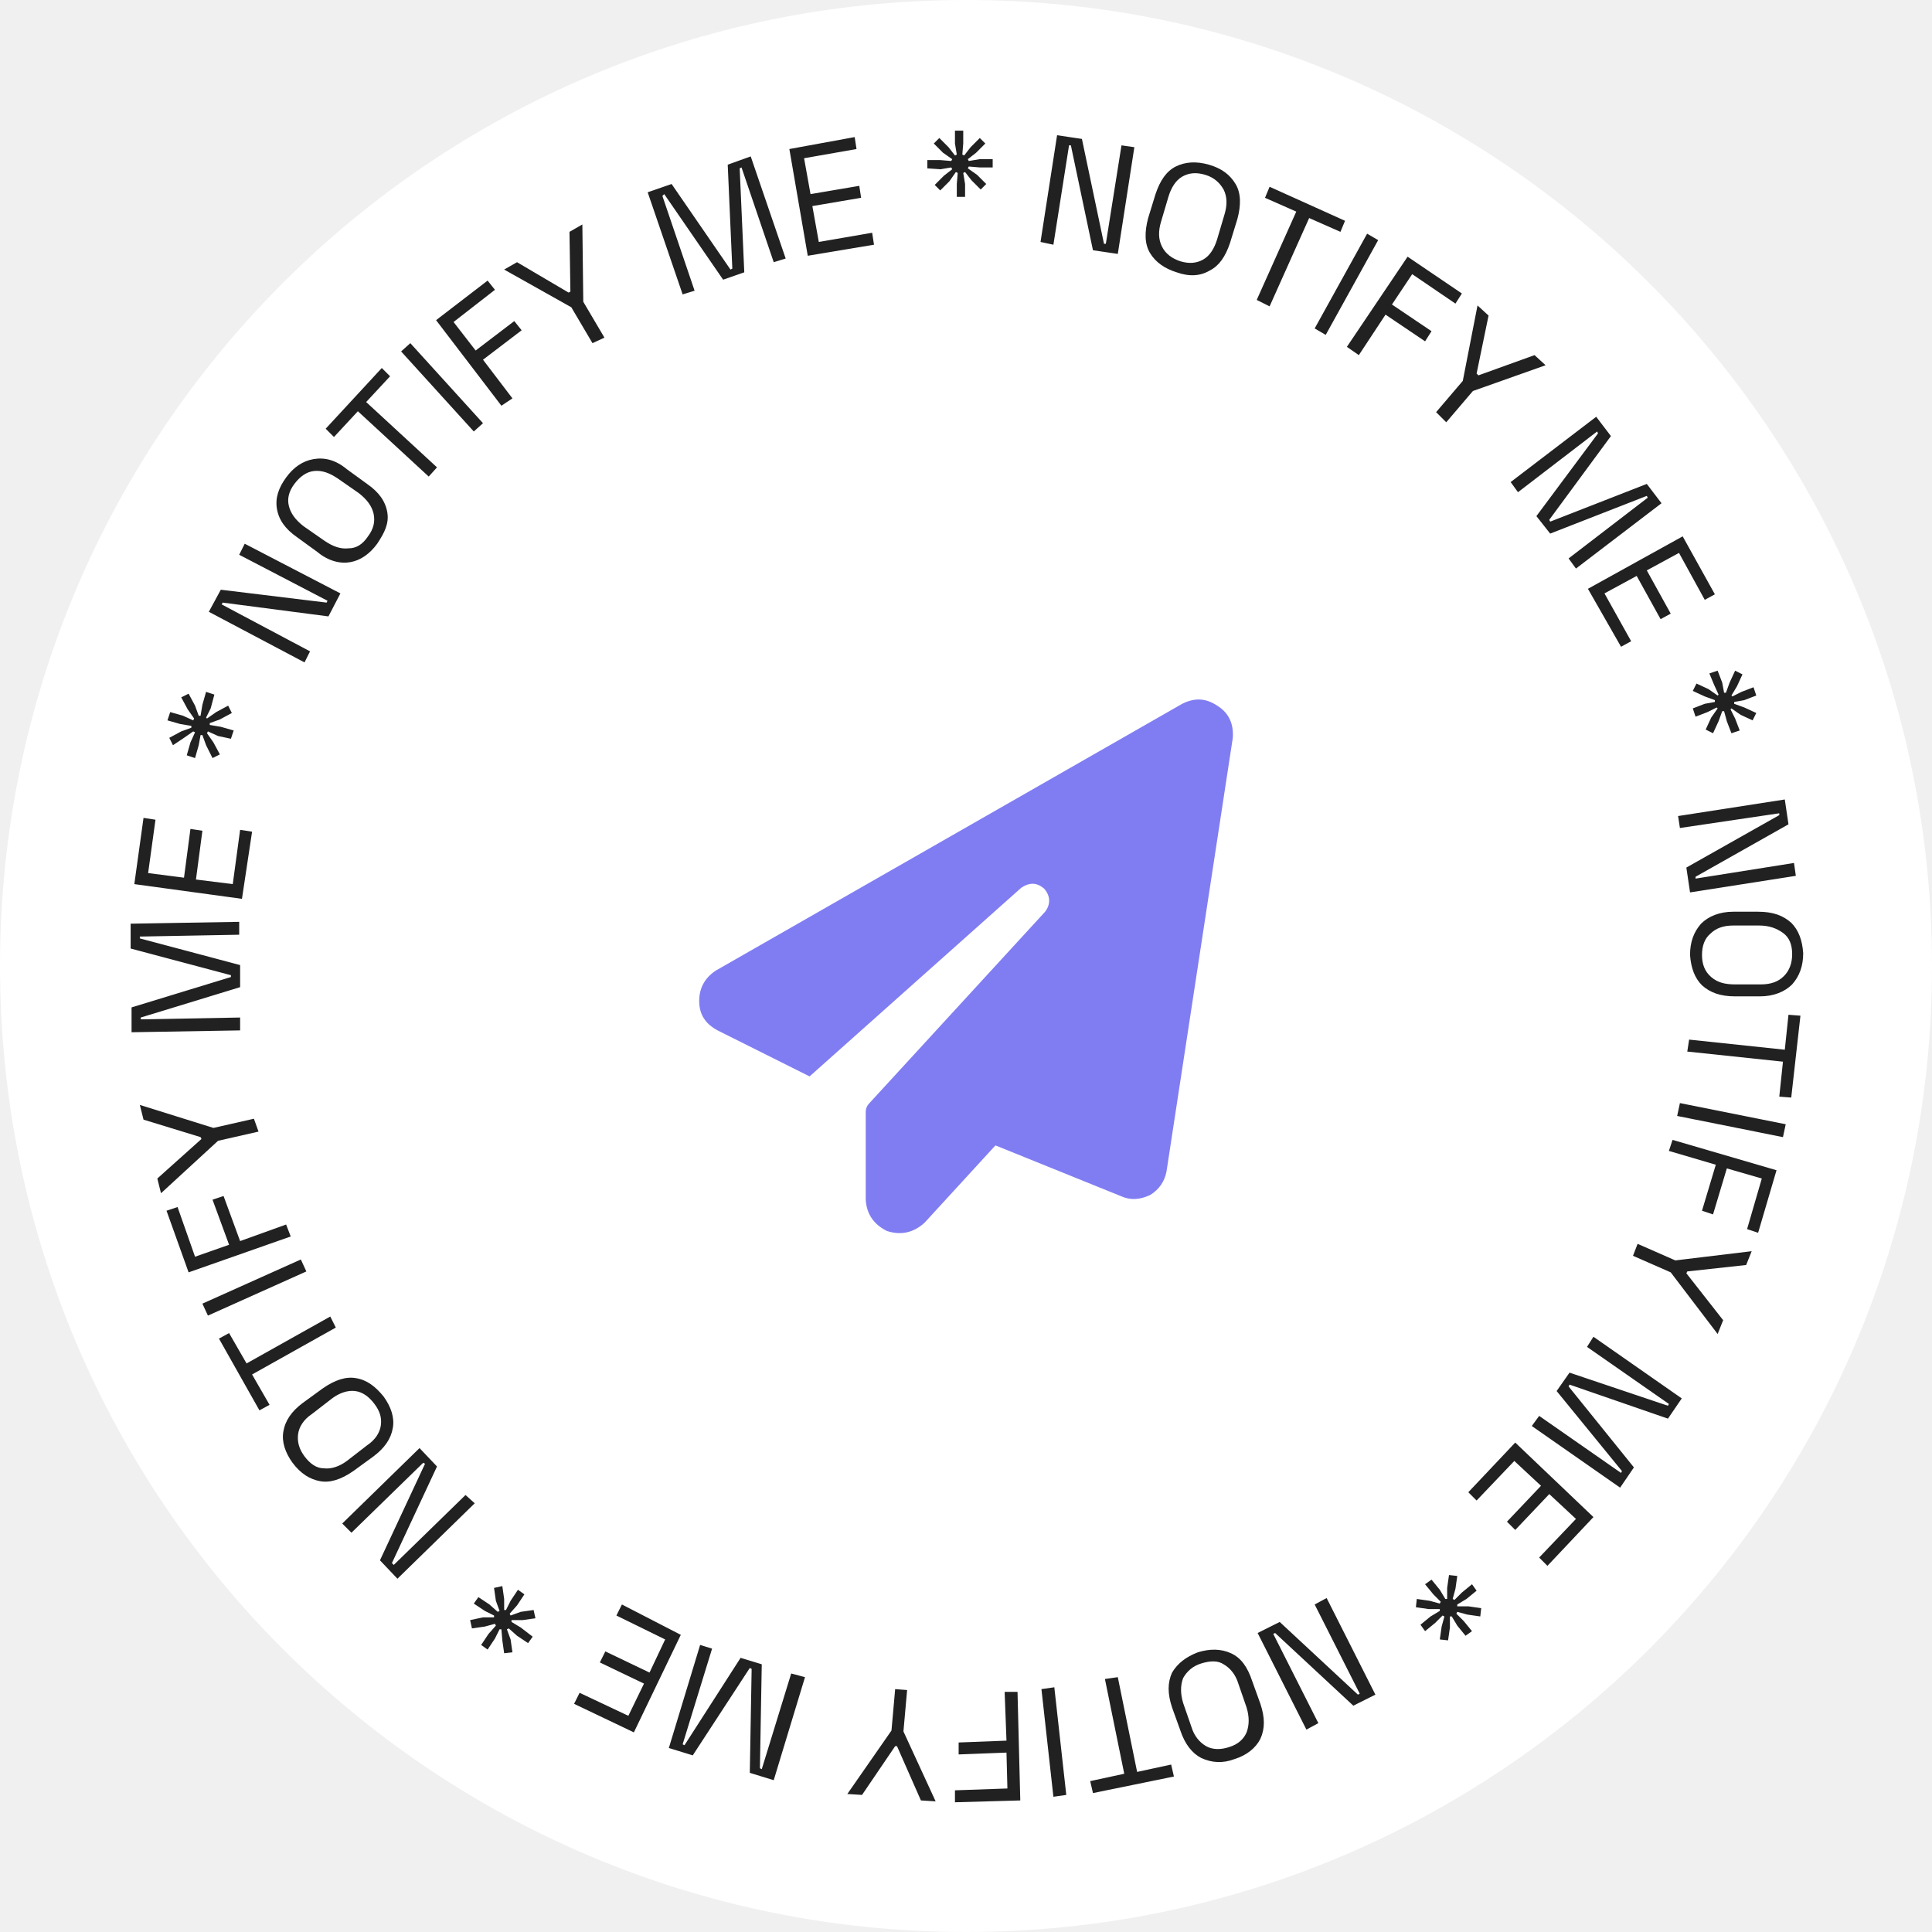
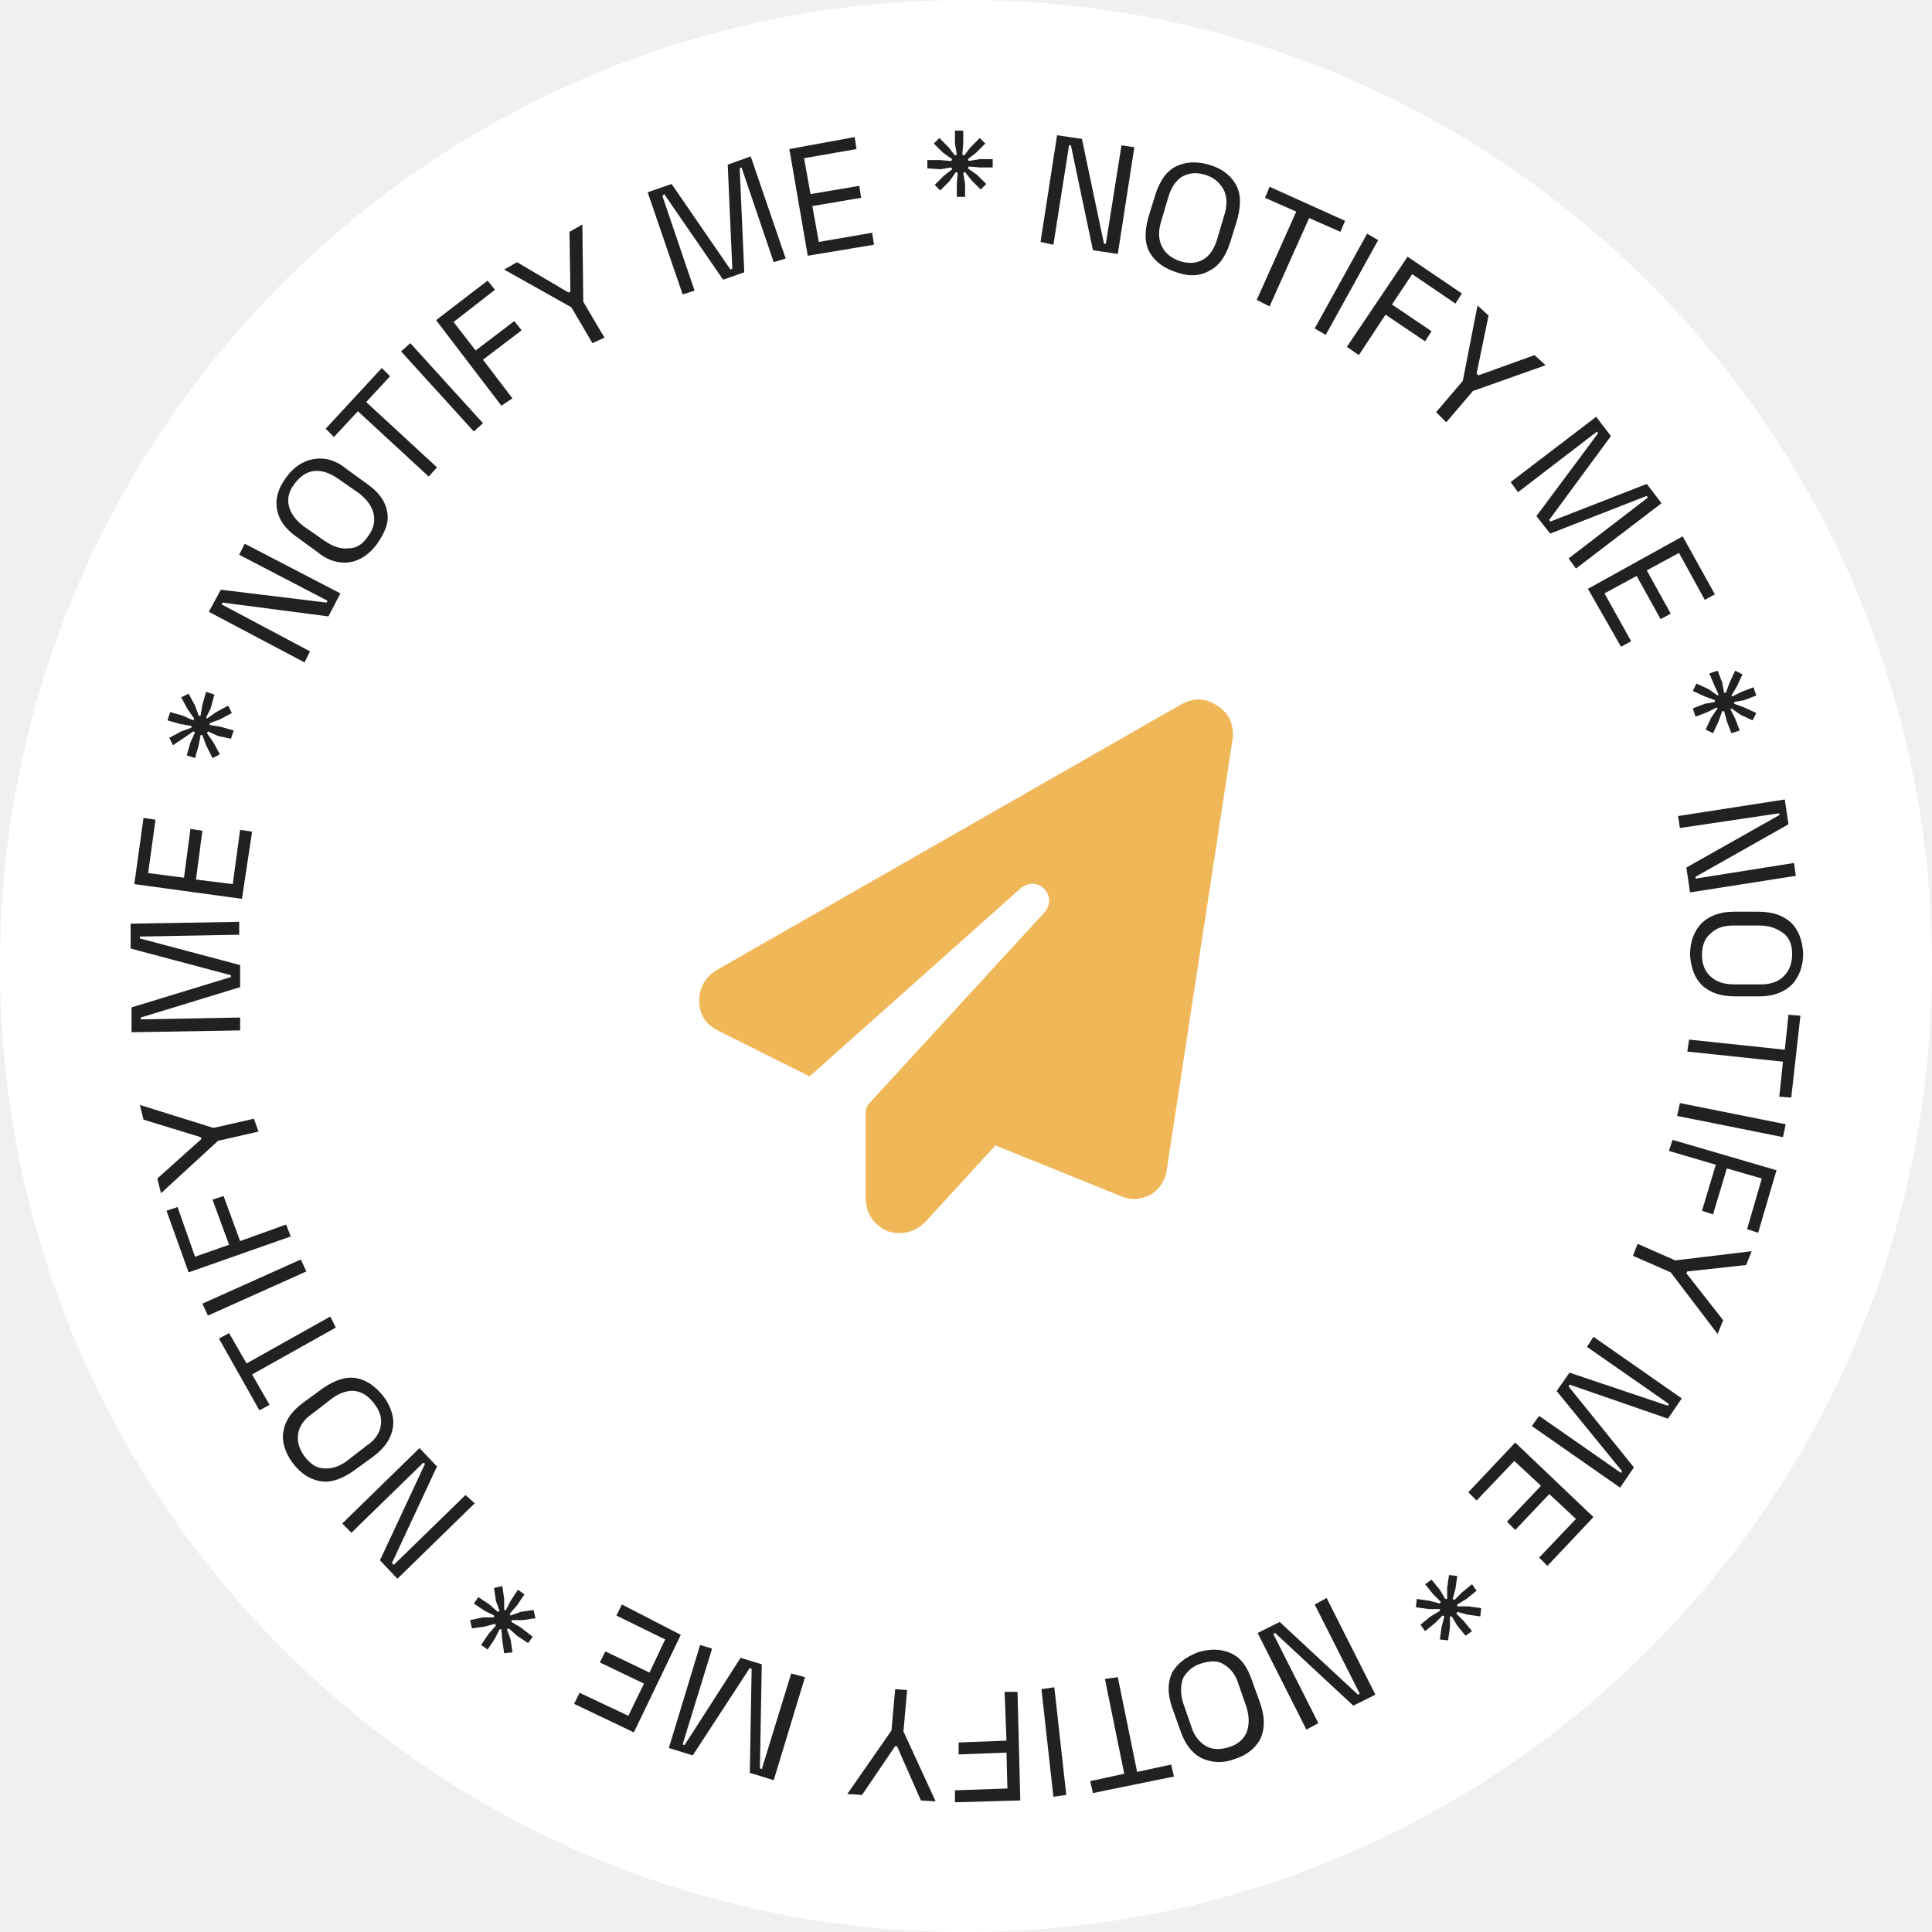
<svg xmlns="http://www.w3.org/2000/svg" id="notify-object" shape-rendering="geometricPrecision" text-rendering="geometricPrecision" width="210px" height="210px" viewBox="0 0 210 210" style="enable-background:new 0 0 210 210;" xml:space="preserve">
  <style type="text/css">
		#rotation-group {
			animation: rotateInfinite 9000ms linear infinite normal forwards
		}
		@keyframes rotateInfinite {
			0% {
				transform: translate(105px,105px) rotate(0deg);
				}
			100% {
				transform: translate(105px,105px) rotate(360deg);
				}
		}
	</style>
  <path fill="#ffffff" d="M210,105c0,58-47,105-105,105S0,163,0,105S47,0,105,0S210,47,210,105z" />
-   <path fill="#807DF2" d="M134,80.2l-7.2,47.1c-0.2,1.1-0.8,2-1.8,2.6c-1.1,0.5-2.1,0.6-3.2,0.1l-13.6-5.5l-7.7,8.4   c-1.2,1.1-2.6,1.4-4.1,0.9c-1.4-0.7-2.2-1.8-2.3-3.4v-9.5c0-0.5,0.2-0.8,0.5-1.1l19-20.7c0.6-0.8,0.6-1.7-0.1-2.5   c-0.8-0.7-1.6-0.7-2.5-0.1l-23,20.5l-10-5c-1.3-0.7-2-1.7-2-3.2c0-1.4,0.6-2.5,1.8-3.3l50.7-29c1.4-0.7,2.6-0.6,3.8,0.2   C133.6,77.5,134.1,78.7,134,80.2z" />
+   <path fill="#efb758" d="M134,80.2l-7.2,47.1c-0.2,1.1-0.8,2-1.8,2.6c-1.1,0.5-2.1,0.6-3.2,0.1l-13.6-5.5l-7.7,8.4   c-1.2,1.1-2.6,1.4-4.1,0.9c-1.4-0.7-2.2-1.8-2.3-3.4v-9.5c0-0.5,0.2-0.8,0.5-1.1l19-20.7c0.6-0.8,0.6-1.7-0.1-2.5   c-0.8-0.7-1.6-0.7-2.5-0.1l-23,20.5l-10-5c-1.3-0.7-2-1.7-2-3.2c0-1.4,0.6-2.5,1.8-3.3l50.7-29c1.4-0.7,2.6-0.6,3.8,0.2   C133.6,77.5,134.1,78.7,134,80.2z" />
  <g id="rotation-group" transform="translate(105,105) rotate(360)">
    <path fill="#212121" transform="translate(-105,-105)" d="M113.1,26.3l1.8-11.6l2.7,0.4l2.4,11.4l0.2,0l1.7-10.7l1.4,0.2l-1.8,11.6l-2.7-0.4l-2.4-11.4l-0.2,0l-1.7,10.8    L113.1,26.3z M127.9,29.6c-1.3-0.4-2.3-1.1-2.9-2.1c-0.6-1-0.6-2.3-0.2-3.8l0.8-2.6c0.5-1.5,1.2-2.5,2.2-3c1-0.5,2.2-0.6,3.6-0.2    c1.4,0.4,2.3,1.1,2.9,2.1c0.6,1,0.6,2.3,0.2,3.8l-0.8,2.6c-0.5,1.5-1.2,2.5-2.2,3C130.5,30,129.3,30.1,127.9,29.6z M128.3,28.4    c1,0.3,1.8,0.2,2.5-0.2c0.7-0.4,1.2-1.2,1.5-2.2l0.8-2.7c0.3-1,0.3-1.9-0.1-2.7c-0.4-0.7-1-1.3-2-1.6c-1-0.3-1.8-0.2-2.5,0.2    c-0.7,0.4-1.2,1.2-1.5,2.2l-0.8,2.7c-0.3,1-0.3,1.9,0.1,2.7S127.4,28.1,128.3,28.4z M136.6,32.6l4.3-9.6l-3.4-1.5l0.5-1.2l8.2,3.7    l-0.5,1.2l-3.4-1.5l-4.3,9.6L136.6,32.6z M142.9,35.7l5.7-10.3l1.2,0.7l-5.7,10.3L142.9,35.7z M146.4,37.7l6.6-9.8l5.9,4l-0.7,1.1    l-4.7-3.2l-2.2,3.3l4.3,2.9l-0.7,1.1l-4.3-2.9l-2.9,4.4L146.4,37.7z M156.1,44.8l2.9-3.4l1.6-8.2l1.2,1.1l-1.3,6.3l0.2,0.2l6.1-2.2    l1.2,1.1l-7.9,2.8l-2.9,3.4L156.1,44.8z M164.2,52.4l9.3-7.1l1.6,2.1l-6.7,9.1l0.1,0.2l10.5-4.1l1.6,2.1l-9.3,7.1l-0.8-1.1l8.6-6.6    l-0.1-0.2L168.5,58l-1.5-1.9l6.7-9l-0.1-0.2l-8.6,6.6L164.2,52.4z M172.6,64l10.3-5.7l3.5,6.3l-1.1,0.6l-2.8-5.1L179,62l2.6,4.7    l-1.1,0.6l-2.6-4.7l-3.5,1.9l2.9,5.2l-1.1,0.6L172.6,64z M185.8,73.2l0.9-0.3l0.5,1.3l0.2,1.1l0.2,0l0.4-1.1l0.6-1.3l0.8,0.4    l-0.6,1.3l-0.6,1l0.1,0.1l1-0.5l1.3-0.5l0.3,0.9l-1.3,0.5l-1.1,0.2l0,0.2l1.1,0.4l1.3,0.6l-0.4,0.8l-1.3-0.6l-1-0.7l-0.1,0.1l0.5,1    l0.5,1.3l-0.9,0.3l-0.5-1.3l-0.3-1.1l-0.2,0l-0.4,1.1l-0.6,1.3l-0.8-0.4l0.6-1.3l0.7-1l-0.1-0.1l-1,0.5l-1.3,0.5l-0.3-0.9l1.3-0.5    l1.1-0.2l0-0.2l-1.1-0.4l-1.3-0.6l0.4-0.8l1.3,0.6l1,0.7l0.1-0.1l-0.5-1.1L185.8,73.2z M182.4,88.7l11.6-1.8l0.4,2.7l-10.1,5.7    l0,0.2l10.7-1.7l0.2,1.4L183.7,97l-0.4-2.7l10.1-5.7l0-0.2L182.6,90L182.4,88.7z M183.7,103.8c0-1.4,0.4-2.5,1.2-3.4    c0.8-0.8,2-1.3,3.5-1.3l2.7,0c1.6,0,2.7,0.4,3.6,1.2c0.8,0.8,1.2,1.9,1.3,3.3c0,1.4-0.4,2.5-1.2,3.4c-0.8,0.8-2,1.3-3.5,1.3l-2.7,0    c-1.6,0-2.7-0.4-3.6-1.2C184.2,106.3,183.8,105.2,183.7,103.8z M185,103.8c0,1,0.3,1.8,1,2.4s1.5,0.8,2.6,0.8l2.8,0    c1.1,0,1.9-0.3,2.5-0.9c0.6-0.6,0.9-1.4,0.9-2.4c0-1-0.3-1.8-1-2.3s-1.5-0.8-2.6-0.8l-2.8,0c-1.1,0-1.9,0.3-2.5,0.9    C185.3,102,185,102.8,185,103.8z M183.6,113l10.4,1.1l0.4-3.8l1.3,0.1l-1,8.9l-1.3-0.1l0.4-3.8l-10.4-1.1L183.6,113z M182.6,119.9    l11.5,2.3l-0.3,1.4l-11.5-2.3L182.6,119.9z M181.8,123.9l11.3,3.3l-2,6.8l-1.2-0.4l1.6-5.5l-3.8-1.1l-1.5,5l-1.2-0.4l1.5-5l-5.1-1.5    L181.8,123.9z M178,135.2l4.1,1.8l8.3-1l-0.6,1.5l-6.4,0.7l-0.1,0.2l4,5.1l-0.6,1.5l-5.1-6.7l-4.1-1.8L178,135.2z M173.2,145.3    l9.6,6.7l-1.5,2.2l-10.7-3.7l-0.1,0.2l7.1,8.8l-1.5,2.2l-9.6-6.7l0.8-1.1l8.9,6.2l0.1-0.2l-7.1-8.7l1.4-2l10.7,3.6l0.1-0.2l-8.9-6.2    L173.2,145.3z M164.7,156.8l8.5,8.1l-5,5.3l-0.9-0.9l4-4.2l-2.9-2.7l-3.7,3.9l-0.9-0.9l3.7-3.9l-2.9-2.7l-4.1,4.3l-0.9-0.9    L164.7,156.8z M160,172.2l0.5,0.7l-1.1,0.9l-1,0.6l0,0.2l1.2,0l1.4,0.2l-0.1,0.9l-1.4-0.2l-1.1-0.3l-0.1,0.2l0.8,0.8l0.9,1.1    l-0.7,0.5l-0.9-1.1l-0.6-1l-0.2,0l0,1.2l-0.2,1.4l-0.9-0.1l0.2-1.4l0.3-1.1l-0.2-0.1l-0.8,0.8l-1.1,0.9l-0.5-0.7l1.1-0.9l1-0.6    l0-0.2l-1.2,0l-1.4-0.2l0.1-0.9l1.4,0.2l1.1,0.3l0.1-0.2l-0.8-0.8l-0.9-1.1l0.7-0.5l0.9,1.1l0.6,1l0.2,0l0-1.2l0.2-1.4l0.9,0.1    l-0.2,1.4l-0.3,1.1l0.2,0.1l0.8-0.8L160,172.2z M144.2,173.7l5.3,10.5l-2.4,1.2l-8.5-7.9l-0.2,0.1l4.9,9.7L142,188l-5.3-10.5    l2.4-1.2l8.5,7.9l0.2-0.1l-4.9-9.7L144.2,173.7z M130.2,179.6c1.3-0.4,2.5-0.4,3.6,0.1c1.1,0.5,1.8,1.5,2.3,3l0.9,2.5    c0.5,1.5,0.5,2.7,0,3.8c-0.5,1-1.5,1.8-2.8,2.2c-1.3,0.5-2.5,0.4-3.6-0.1c-1-0.5-1.8-1.5-2.3-3l-0.9-2.5c-0.5-1.5-0.5-2.7,0-3.8    C128,180.8,128.9,180.1,130.2,179.6z M130.6,180.8c-1,0.3-1.6,0.9-2,1.6c-0.3,0.8-0.3,1.7,0,2.7l0.9,2.6c0.3,1,0.9,1.7,1.6,2.1    c0.7,0.4,1.6,0.4,2.5,0.1c1-0.3,1.6-0.9,1.9-1.6c0.3-0.8,0.3-1.7,0-2.7l-0.9-2.6c-0.3-1-0.9-1.7-1.6-2.1    C132.4,180.5,131.6,180.5,130.6,180.8z M121.5,182.3l2.1,10.3l3.7-0.8l0.3,1.3l-8.8,1.8l-0.3-1.3l3.7-0.8l-2.1-10.3L121.5,182.3z    M114.6,183.4l1.3,11.7l-1.4,0.2l-1.3-11.7L114.6,183.4z M110.6,183.9l0.3,11.8l-7.1,0.2l0-1.3l5.7-0.2l-0.1-3.9l-5.2,0.2l0-1.3    l5.2-0.2l-0.2-5.3L110.6,183.9z M98.6,183.7l-0.4,4.5l3.5,7.6l-1.6-0.1l-2.6-5.9l-0.2,0l-3.6,5.3l-1.6-0.1l4.8-6.9l0.4-4.5    L98.6,183.7z M87.5,182.3l-3.4,11.2l-2.6-0.8l0.2-11.3l-0.2-0.1l-6.2,9.5l-2.6-0.8l3.4-11.2l1.3,0.4l-3.2,10.4l0.2,0.1l6.1-9.5    l2.3,0.7l-0.2,11.3l0.2,0.1l3.2-10.4L87.5,182.3z M74,177.7l-5.1,10.6l-6.5-3.1l0.6-1.2l5.3,2.5l1.7-3.5l-4.8-2.3l0.6-1.2l4.8,2.3    l1.7-3.6l-5.3-2.6l0.6-1.2L74,177.7z M57.9,177.9l-0.5,0.7l-1.2-0.8l-0.9-0.8l-0.2,0.1l0.4,1.1l0.2,1.4l-0.9,0.1l-0.2-1.4l-0.1-1.2    l-0.2,0l-0.5,1l-0.8,1.2l-0.7-0.5l0.8-1.2l0.8-0.9l-0.1-0.2l-1.1,0.3l-1.4,0.2l-0.2-0.9l1.4-0.3l1.2,0l0-0.2l-1-0.5l-1.2-0.8    l0.5-0.7l1.2,0.8l0.9,0.8l0.2-0.1l-0.4-1.1l-0.2-1.4l0.9-0.2l0.2,1.4l0,1.2l0.2,0l0.5-1l0.8-1.2l0.7,0.5l-0.8,1.2l-0.8,0.9l0.1,0.2    l1.1-0.4l1.4-0.2l0.2,0.9l-1.4,0.2l-1.2,0l0,0.2l1,0.6L57.9,177.9z M51.6,163.4l-8.4,8.2l-1.9-2l4.9-10.5L46,159l-7.8,7.6l-1-1    l8.4-8.2l1.9,2l-4.9,10.5l0.2,0.2l7.8-7.6L51.6,163.4z M41.7,151.8c0.8,1.1,1.2,2.3,1,3.4c-0.2,1.2-0.9,2.2-2.1,3.1l-2.2,1.6    c-1.3,0.9-2.5,1.3-3.6,1.1c-1.1-0.2-2.1-0.8-3-2c-0.8-1.1-1.2-2.3-1-3.4c0.2-1.2,0.9-2.2,2.1-3.1l2.2-1.6c1.3-0.9,2.5-1.3,3.6-1.1    C39.9,150,40.8,150.7,41.7,151.8z M40.7,152.6c-0.6-0.8-1.3-1.3-2.1-1.4s-1.7,0.2-2.5,0.8l-2.2,1.7c-0.9,0.6-1.4,1.4-1.5,2.2    s0.1,1.6,0.7,2.4c0.6,0.8,1.3,1.3,2.1,1.3c0.8,0.1,1.7-0.2,2.5-0.8l2.2-1.7c0.9-0.6,1.4-1.4,1.5-2.2S41.3,153.4,40.7,152.6z    M36.5,144.3l-9.1,5.1l1.9,3.3l-1.1,0.6l-4.4-7.8l1.1-0.6l1.9,3.3l9.1-5.1L36.5,144.3z M33.3,138.2L22.6,143l-0.6-1.3l10.7-4.8    L33.3,138.2z M31.6,134.4l-11.1,3.9l-2.4-6.7l1.2-0.4l1.9,5.4l3.7-1.3l-1.8-4.9l1.2-0.4l1.8,4.9l5-1.8L31.6,134.4z M28.1,123l-4.4,1    l-6.2,5.7l-0.4-1.6l4.8-4.3l-0.1-0.2l-6.2-1.9l-0.4-1.6l8,2.5l4.4-1L28.1,123z M26.1,112l-11.8,0.2l0-2.7l10.8-3.3l0-0.2l-10.9-2.9    l0-2.7l11.8-0.2l0,1.4l-10.8,0.2l0,0.2l10.9,2.9l0,2.4l-10.8,3.3l0,0.2l10.8-0.2L26.1,112z M26.3,97.7l-11.7-1.6l1-7.2l1.3,0.2    l-0.8,5.8l3.9,0.5l0.7-5.3l1.3,0.2l-0.7,5.3l4,0.5l0.8-5.9l1.3,0.2L26.3,97.7z M21.2,82.4l-0.9-0.3l0.4-1.4l0.5-1.1l-0.2-0.1l-1,0.7    L18.8,81l-0.4-0.8l1.3-0.7l1.1-0.4l0-0.2l-1.2-0.2l-1.4-0.4l0.3-0.9l1.4,0.4l1.1,0.5l0.1-0.2l-0.7-1l-0.7-1.3l0.8-0.4l0.7,1.3    l0.4,1.1l0.2,0l0.2-1.2l0.4-1.4l0.9,0.3L22.9,77L22.4,78l0.1,0.1l1-0.7l1.3-0.7l0.4,0.8l-1.3,0.7l-1.1,0.4l0,0.2l1.2,0.2l1.4,0.4    l-0.3,0.9L23.7,80l-1.1-0.5l-0.1,0.2l0.7,1l0.7,1.3l-0.8,0.4L22.4,81L22,79.9l-0.2,0l-0.2,1.1L21.2,82.4z M33.1,72l-10.4-5.5    l1.3-2.4l11.5,1.4l0.1-0.2L26,60.3l0.6-1.2L37,64.5L35.7,67l-11.5-1.5l-0.1,0.2l9.6,5.1L33.1,72z M41,59.1c-0.8,1.1-1.8,1.8-2.9,2    s-2.4-0.1-3.6-1.1l-2.2-1.6c-1.3-0.9-2-1.9-2.2-3.1s0.2-2.3,1-3.4c0.8-1.1,1.8-1.8,3-2s2.4,0.1,3.6,1.1l2.2,1.6    c1.3,0.9,2,1.9,2.2,3.1S41.8,57.9,41,59.1z M40,58.3c0.6-0.8,0.8-1.6,0.6-2.5c-0.2-0.8-0.7-1.5-1.6-2.2l-2.3-1.6    c-0.9-0.6-1.7-0.9-2.6-0.8c-0.8,0.1-1.5,0.6-2.1,1.4c-0.6,0.8-0.8,1.6-0.6,2.4c0.2,0.8,0.7,1.5,1.6,2.2l2.3,1.6    c0.9,0.6,1.7,0.9,2.6,0.8C38.7,59.6,39.4,59.2,40,58.3z M46.6,51.8l-7.7-7.1l-2.6,2.8l-0.9-0.9l6.1-6.6l0.9,0.9l-2.6,2.8l7.7,7.1    L46.6,51.8z M51.5,46.9l-7.9-8.7l1-0.9l7.9,8.7L51.5,46.9z M54.5,44.1l-7.1-9.3l5.6-4.3l0.8,1L49.3,35l2.4,3.1l4.2-3.2l0.8,1    l-4.2,3.2l3.2,4.2L54.5,44.1z M64.4,37.3l-2.3-3.9l-7.3-4.1l1.4-0.8l5.6,3.3l0.2-0.1l-0.1-6.5l1.4-0.8l0.1,8.4l2.3,3.9L64.4,37.3z    M74.2,32l-3.8-11.1L73,20l6.4,9.3l0.2-0.1l-0.5-11.3l2.5-0.9l3.8,11.1l-1.3,0.4l-3.5-10.3l-0.2,0.1l0.5,11.3l-2.3,0.8l-6.4-9.3    L72,21.3l3.5,10.3L74.2,32z M87.8,27.8l-2-11.6l7.1-1.3l0.2,1.3l-5.7,1l0.7,3.9l5.3-0.9l0.2,1.3l-5.3,0.9l0.7,3.9l5.8-1l0.2,1.3    L87.8,27.8z M100.8,18.3l0-0.9l1.4,0l1.2,0.1l0.1-0.2l-1-0.7l-1-1l0.6-0.6l1,1l0.7,0.9l0.2-0.1l-0.2-1.2l0-1.4l0.9,0l0,1.4l-0.1,1.2    l0.2,0.1l0.7-0.9l1-1l0.6,0.6l-1,1l-0.9,0.7l0.1,0.2l1.2-0.2l1.4,0l0,0.9l-1.4,0l-1.2-0.1l-0.1,0.2l1,0.7l1,1l-0.6,0.6l-1-1    l-0.7-0.9l-0.2,0.1l0.2,1.2l0,1.4l-0.9,0l0-1.4l0.1-1.2l-0.2-0.1l-0.7,1l-1,1l-0.6-0.6l1-1l0.9-0.7l-0.1-0.2l-1.2,0.2L100.8,18.3z" />
  </g>
</svg>
